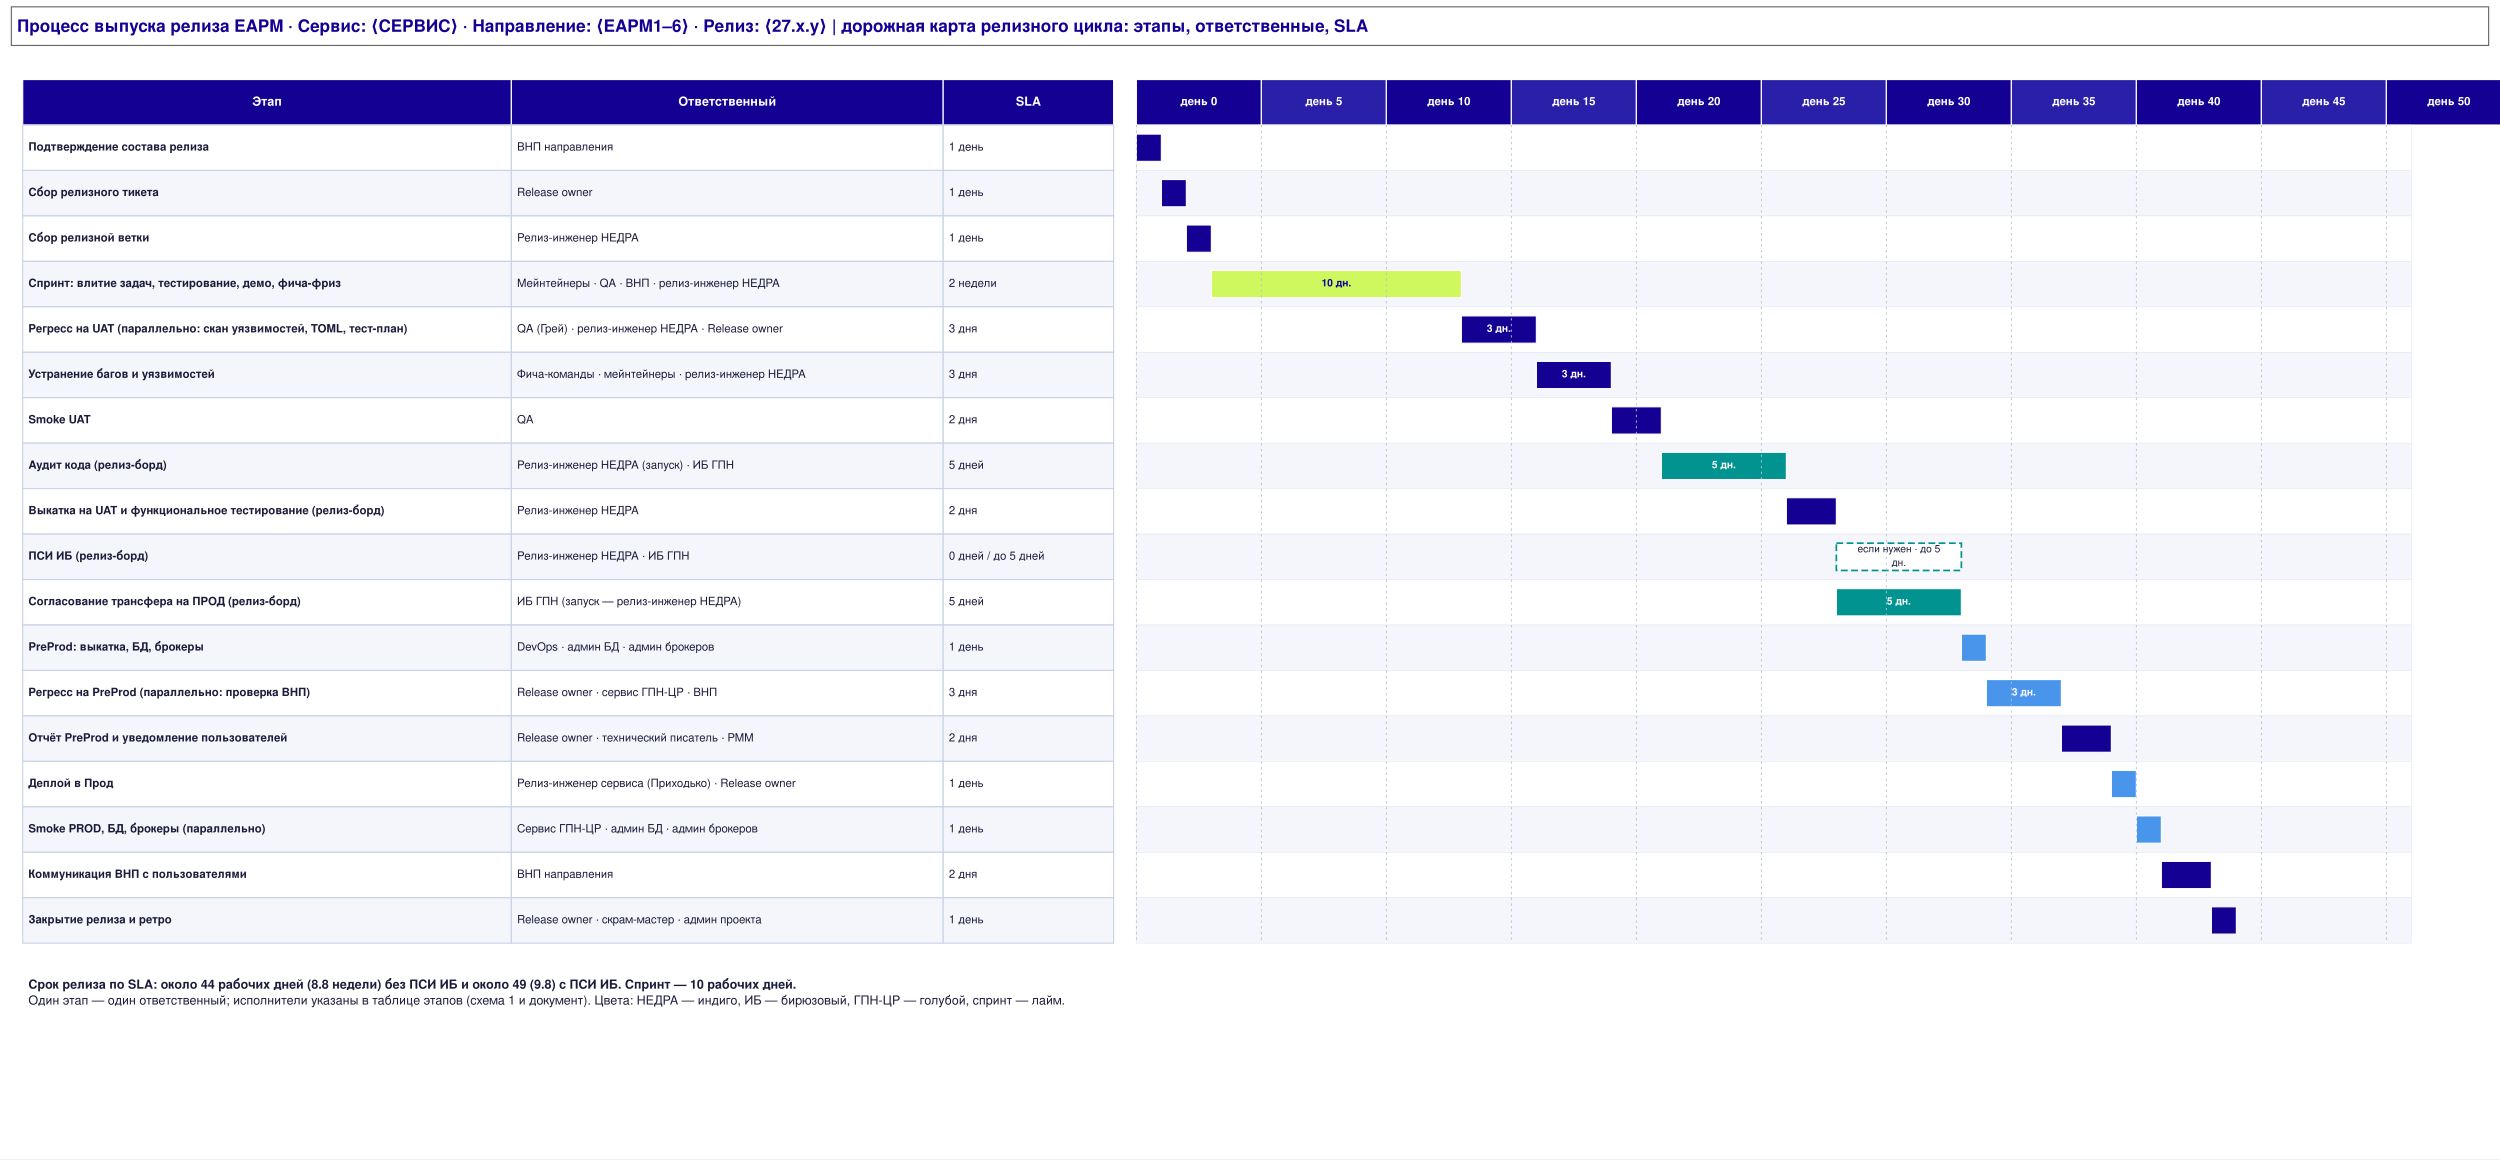
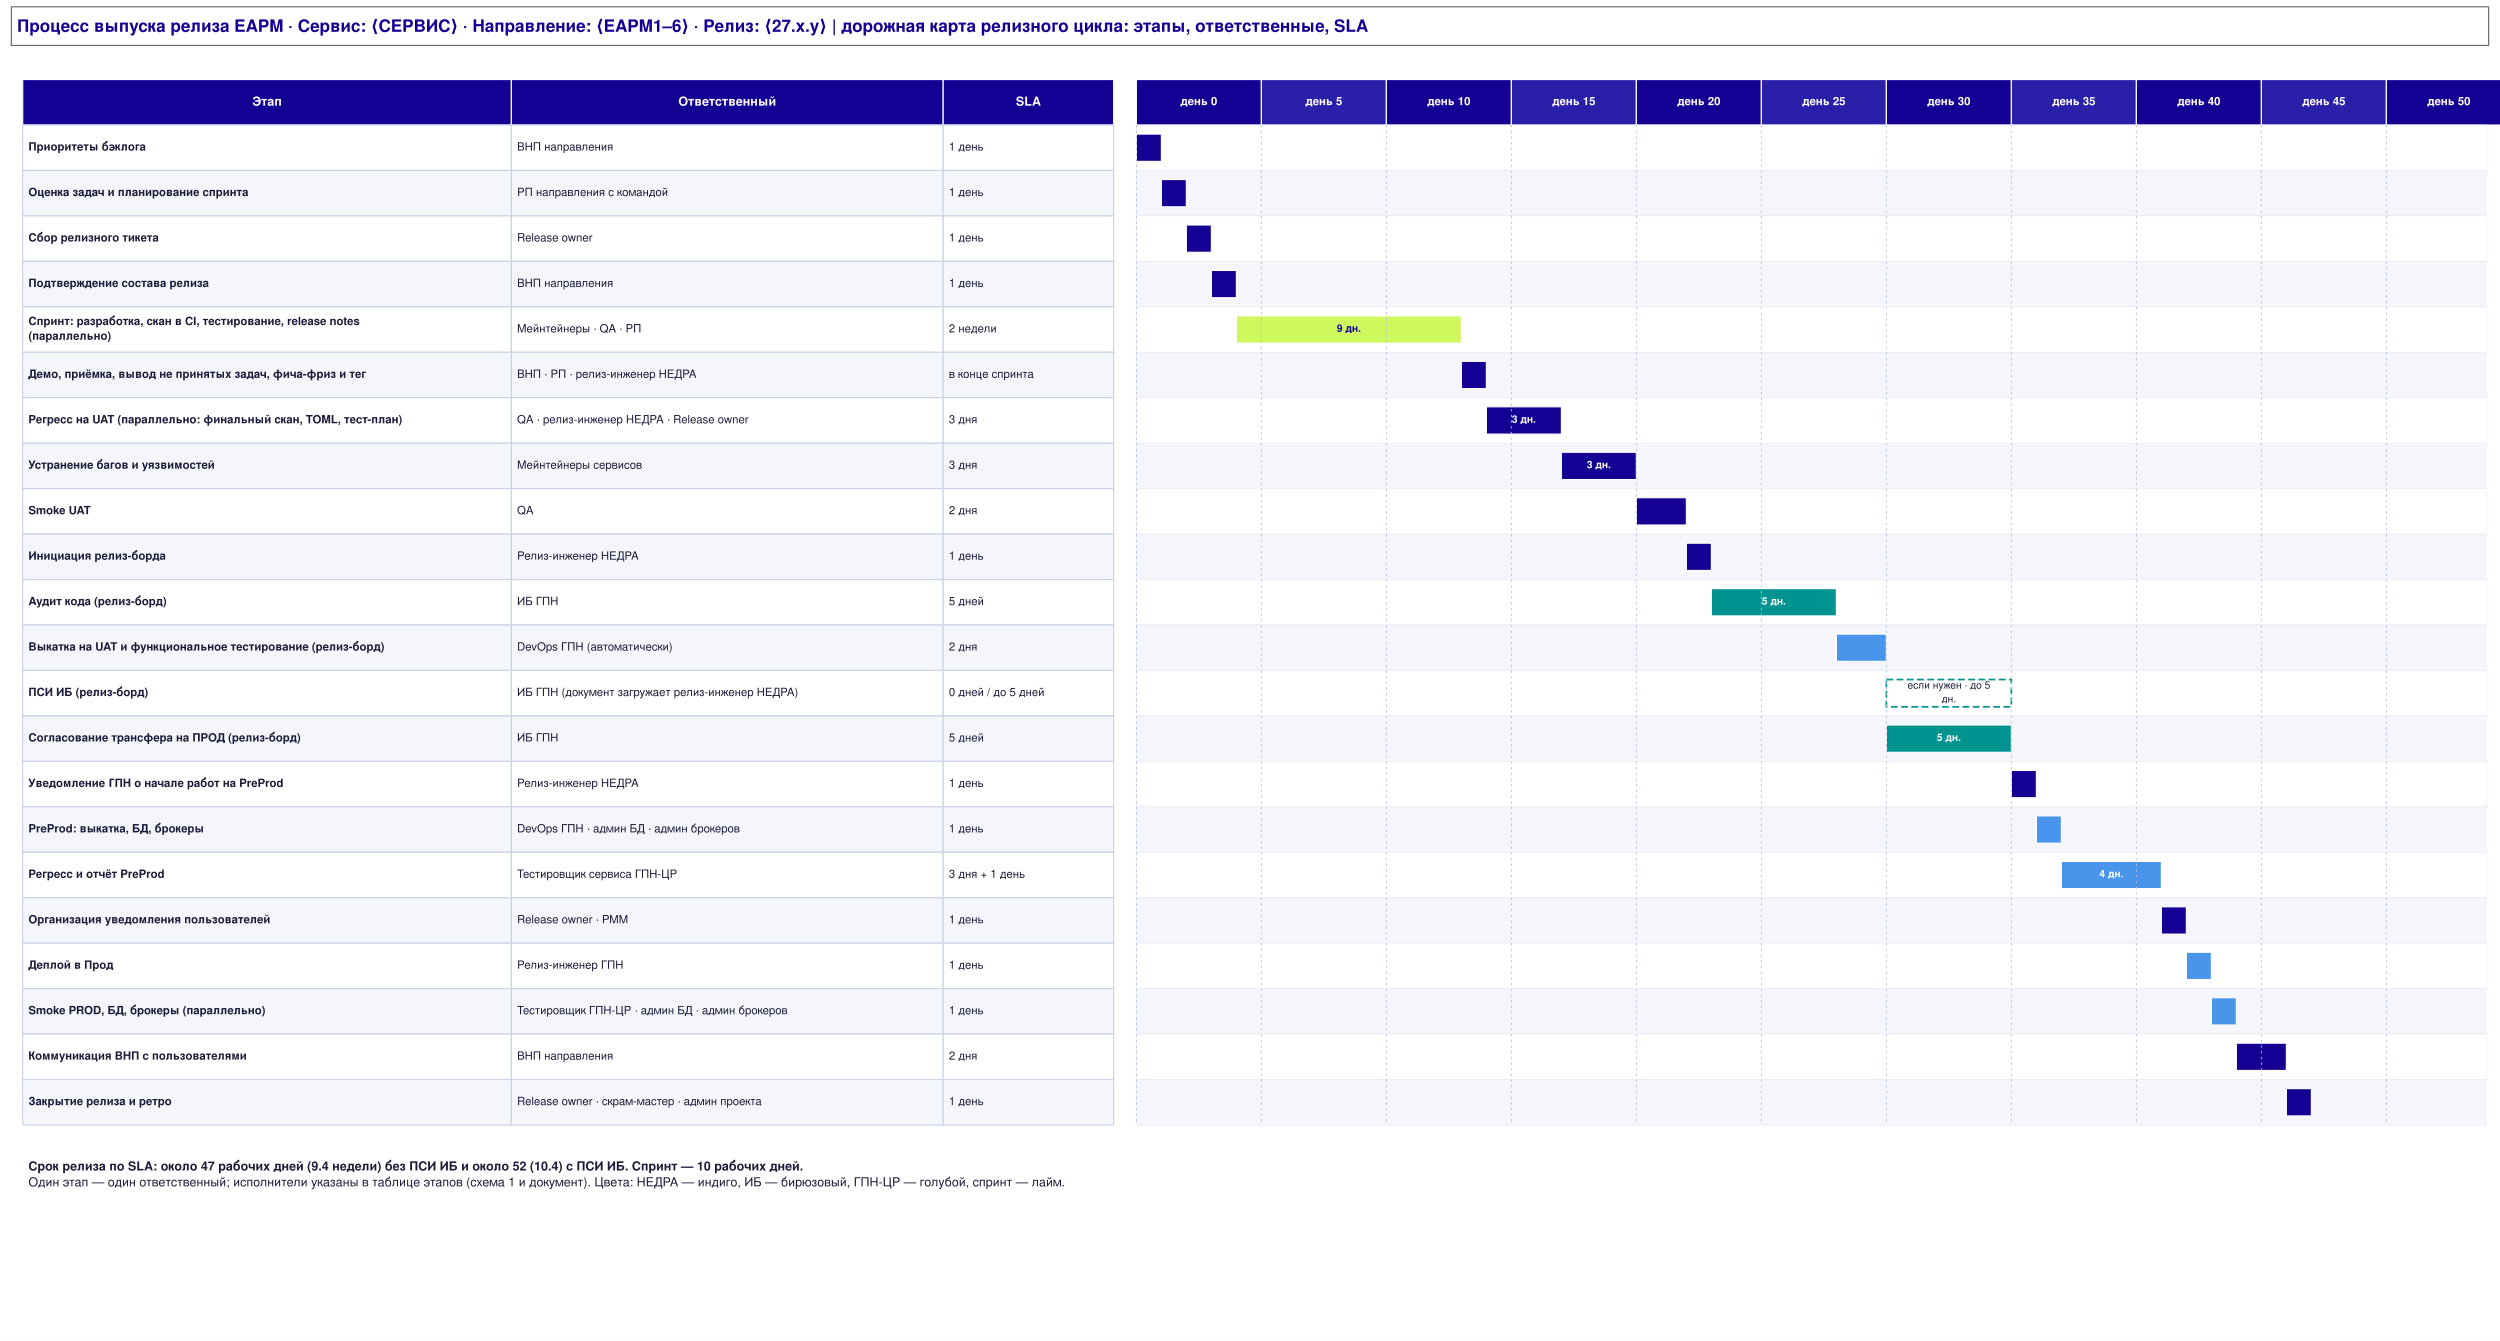
- <svg xmlns="http://www.w3.org/2000/svg" width="2200" height="1020" viewBox="0 0 2200 1020" font-family="Helvetica, Arial, sans-serif">
-   <rect width="2200" height="1020" fill="#FFFFFF" />
+ <svg xmlns="http://www.w3.org/2000/svg" width="2200" height="1180" viewBox="0 0 2200 1180" font-family="Helvetica, Arial, sans-serif">
+   <rect width="2200" height="1180" fill="#FFFFFF" />
  <defs>
    <marker id="m0" viewBox="0 0 10 10" refX="9" refY="5" markerWidth="7" markerHeight="7" orient="auto-start-reverse">
      <path d="M0,0 L10,5 L0,10 z" fill="#B7BFD6" />
    </marker>
  </defs>
  <rect x="10" y="6" width="2180" height="34" fill="#FFFFFF" stroke="#666666" stroke-width="1" />
  <text x="15" y="28" font-size="15" fill="#140093" text-anchor="start" font-weight="bold">Процесс выпуска релиза ЕАРМ · Сервис: ⟨СЕРВИС⟩ · Направление: ⟨ЕАРМ1–6⟩ · Релиз: ⟨27.x.y⟩   |   дорожная карта релизного цикла: этапы, ответственные, SLA</text>
  <rect x="20" y="70" width="430" height="40" fill="#140093" stroke="#FFFFFF" stroke-width="1" />
  <text x="235" y="93" font-size="11" fill="#FFFFFF" text-anchor="middle" font-weight="bold">Этап</text>
  <rect x="450" y="70" width="380" height="40" fill="#140093" stroke="#FFFFFF" stroke-width="1" />
  <text x="640" y="93" font-size="11" fill="#FFFFFF" text-anchor="middle" font-weight="bold">Ответственный</text>
  <rect x="830" y="70" width="150" height="40" fill="#140093" stroke="#FFFFFF" stroke-width="1" />
  <text x="905" y="93" font-size="11" fill="#FFFFFF" text-anchor="middle" font-weight="bold">SLA</text>
  <rect x="1000" y="70" width="110" height="40" fill="#140093" stroke="#FFFFFF" stroke-width="1" />
  <text x="1055" y="92.5" font-size="10" fill="#FFFFFF" text-anchor="middle" font-weight="bold">день 0</text>
  <rect x="1110" y="70" width="110" height="40" fill="#2A1FA8" stroke="#FFFFFF" stroke-width="1" />
  <text x="1165" y="92.5" font-size="10" fill="#FFFFFF" text-anchor="middle" font-weight="bold">день 5</text>
  <rect x="1220" y="70" width="110" height="40" fill="#140093" stroke="#FFFFFF" stroke-width="1" />
  <text x="1275" y="92.5" font-size="10" fill="#FFFFFF" text-anchor="middle" font-weight="bold">день 10</text>
  <rect x="1330" y="70" width="110" height="40" fill="#2A1FA8" stroke="#FFFFFF" stroke-width="1" />
  <text x="1385" y="92.5" font-size="10" fill="#FFFFFF" text-anchor="middle" font-weight="bold">день 15</text>
  <rect x="1440" y="70" width="110" height="40" fill="#140093" stroke="#FFFFFF" stroke-width="1" />
  <text x="1495" y="92.5" font-size="10" fill="#FFFFFF" text-anchor="middle" font-weight="bold">день 20</text>
  <rect x="1550" y="70" width="110" height="40" fill="#2A1FA8" stroke="#FFFFFF" stroke-width="1" />
  <text x="1605" y="92.5" font-size="10" fill="#FFFFFF" text-anchor="middle" font-weight="bold">день 25</text>
  <rect x="1660" y="70" width="110" height="40" fill="#140093" stroke="#FFFFFF" stroke-width="1" />
  <text x="1715" y="92.5" font-size="10" fill="#FFFFFF" text-anchor="middle" font-weight="bold">день 30</text>
  <rect x="1770" y="70" width="110" height="40" fill="#2A1FA8" stroke="#FFFFFF" stroke-width="1" />
  <text x="1825" y="92.5" font-size="10" fill="#FFFFFF" text-anchor="middle" font-weight="bold">день 35</text>
  <rect x="1880" y="70" width="110" height="40" fill="#140093" stroke="#FFFFFF" stroke-width="1" />
  <text x="1935" y="92.5" font-size="10" fill="#FFFFFF" text-anchor="middle" font-weight="bold">день 40</text>
  <rect x="1990" y="70" width="110" height="40" fill="#2A1FA8" stroke="#FFFFFF" stroke-width="1" />
  <text x="2045" y="92.5" font-size="10" fill="#FFFFFF" text-anchor="middle" font-weight="bold">день 45</text>
  <rect x="2100" y="70" width="110" height="40" fill="#140093" stroke="#FFFFFF" stroke-width="1" />
  <text x="2155" y="92.5" font-size="10" fill="#FFFFFF" text-anchor="middle" font-weight="bold">день 50</text>
  <rect x="20" y="110" width="430" height="40" fill="#FFFFFF" stroke="#C9D2E6" stroke-width="1" />
-   <text x="25" y="132.5" font-size="10" fill="#1B1B3A" text-anchor="start" font-weight="bold">Подтверждение состава релиза</text>
+   <text x="25" y="132.5" font-size="10" fill="#1B1B3A" text-anchor="start" font-weight="bold">Приоритеты бэклога</text>
  <rect x="450" y="110" width="380" height="40" fill="#FFFFFF" stroke="#C9D2E6" stroke-width="1" />
  <text x="455" y="132.5" font-size="10" fill="#1B1B3A" text-anchor="start">ВНП направления</text>
  <rect x="830" y="110" width="150" height="40" fill="#FFFFFF" stroke="#C9D2E6" stroke-width="1" />
  <text x="835" y="132.5" font-size="10" fill="#1B1B3A" text-anchor="start">1 день</text>
-   <rect x="1000" y="110" width="1122" height="40" fill="#FFFFFF" stroke="#E4E8F2" stroke-width="0.5" />
+   <rect x="1000" y="110" width="1188" height="40" fill="#FFFFFF" stroke="#E4E8F2" stroke-width="0.5" />
  <rect x="1000" y="118" width="22" height="24" fill="#140093" stroke="#FFFFFF" stroke-width="1" />
  <rect x="20" y="150" width="430" height="40" fill="#F4F6FB" stroke="#C9D2E6" stroke-width="1" />
-   <text x="25" y="172.5" font-size="10" fill="#1B1B3A" text-anchor="start" font-weight="bold">Сбор релизного тикета</text>
+   <text x="25" y="172.5" font-size="10" fill="#1B1B3A" text-anchor="start" font-weight="bold">Оценка задач и планирование спринта</text>
  <rect x="450" y="150" width="380" height="40" fill="#F4F6FB" stroke="#C9D2E6" stroke-width="1" />
-   <text x="455" y="172.5" font-size="10" fill="#1B1B3A" text-anchor="start">Release owner</text>
+   <text x="455" y="172.5" font-size="10" fill="#1B1B3A" text-anchor="start">РП направления с командой</text>
  <rect x="830" y="150" width="150" height="40" fill="#F4F6FB" stroke="#C9D2E6" stroke-width="1" />
  <text x="835" y="172.5" font-size="10" fill="#1B1B3A" text-anchor="start">1 день</text>
-   <rect x="1000" y="150" width="1122" height="40" fill="#F4F6FB" stroke="#E4E8F2" stroke-width="0.5" />
+   <rect x="1000" y="150" width="1188" height="40" fill="#F4F6FB" stroke="#E4E8F2" stroke-width="0.5" />
  <rect x="1022" y="158" width="22" height="24" fill="#140093" stroke="#FFFFFF" stroke-width="1" />
  <rect x="20" y="190" width="430" height="40" fill="#FFFFFF" stroke="#C9D2E6" stroke-width="1" />
-   <text x="25" y="212.5" font-size="10" fill="#1B1B3A" text-anchor="start" font-weight="bold">Сбор релизной ветки</text>
+   <text x="25" y="212.5" font-size="10" fill="#1B1B3A" text-anchor="start" font-weight="bold">Сбор релизного тикета</text>
  <rect x="450" y="190" width="380" height="40" fill="#FFFFFF" stroke="#C9D2E6" stroke-width="1" />
-   <text x="455" y="212.5" font-size="10" fill="#1B1B3A" text-anchor="start">Релиз-инженер НЕДРА</text>
+   <text x="455" y="212.5" font-size="10" fill="#1B1B3A" text-anchor="start">Release owner</text>
  <rect x="830" y="190" width="150" height="40" fill="#FFFFFF" stroke="#C9D2E6" stroke-width="1" />
  <text x="835" y="212.5" font-size="10" fill="#1B1B3A" text-anchor="start">1 день</text>
-   <rect x="1000" y="190" width="1122" height="40" fill="#FFFFFF" stroke="#E4E8F2" stroke-width="0.5" />
+   <rect x="1000" y="190" width="1188" height="40" fill="#FFFFFF" stroke="#E4E8F2" stroke-width="0.5" />
  <rect x="1044" y="198" width="22" height="24" fill="#140093" stroke="#FFFFFF" stroke-width="1" />
  <rect x="20" y="230" width="430" height="40" fill="#F4F6FB" stroke="#C9D2E6" stroke-width="1" />
-   <text x="25" y="252.5" font-size="10" fill="#1B1B3A" text-anchor="start" font-weight="bold">Спринт: влитие задач, тестирование, демо, фича-фриз</text>
+   <text x="25" y="252.5" font-size="10" fill="#1B1B3A" text-anchor="start" font-weight="bold">Подтверждение состава релиза</text>
  <rect x="450" y="230" width="380" height="40" fill="#F4F6FB" stroke="#C9D2E6" stroke-width="1" />
-   <text x="455" y="252.5" font-size="10" fill="#1B1B3A" text-anchor="start">Мейнтейнеры · QA · ВНП · релиз-инженер НЕДРА</text>
+   <text x="455" y="252.5" font-size="10" fill="#1B1B3A" text-anchor="start">ВНП направления</text>
  <rect x="830" y="230" width="150" height="40" fill="#F4F6FB" stroke="#C9D2E6" stroke-width="1" />
-   <text x="835" y="252.5" font-size="10" fill="#1B1B3A" text-anchor="start">2 недели</text>
-   <rect x="1000" y="230" width="1122" height="40" fill="#F4F6FB" stroke="#E4E8F2" stroke-width="0.5" />
-   <rect x="1066" y="238" width="220" height="24" fill="#CFF85E" stroke="#FFFFFF" stroke-width="1" />
-   <text x="1176" y="252" font-size="9" fill="#140093" text-anchor="middle" font-weight="bold">10 дн.</text>
+   <text x="835" y="252.5" font-size="10" fill="#1B1B3A" text-anchor="start">1 день</text>
+   <rect x="1000" y="230" width="1188" height="40" fill="#F4F6FB" stroke="#E4E8F2" stroke-width="0.5" />
+   <rect x="1066" y="238" width="22" height="24" fill="#140093" stroke="#FFFFFF" stroke-width="1" />
  <rect x="20" y="270" width="430" height="40" fill="#FFFFFF" stroke="#C9D2E6" stroke-width="1" />
-   <text x="25" y="292.5" font-size="10" fill="#1B1B3A" text-anchor="start" font-weight="bold">Регресс на UAT (параллельно: скан уязвимостей, TOML, тест-план)</text>
+   <text x="25" y="286" font-size="10" fill="#1B1B3A" text-anchor="start" font-weight="bold">Спринт: разработка, скан в CI, тестирование, release notes</text>
+   <text x="25" y="299" font-size="10" fill="#1B1B3A" text-anchor="start" font-weight="bold">(параллельно)</text>
  <rect x="450" y="270" width="380" height="40" fill="#FFFFFF" stroke="#C9D2E6" stroke-width="1" />
-   <text x="455" y="292.5" font-size="10" fill="#1B1B3A" text-anchor="start">QA (Грей) · релиз-инженер НЕДРА · Release owner</text>
+   <text x="455" y="292.5" font-size="10" fill="#1B1B3A" text-anchor="start">Мейнтейнеры · QA · РП</text>
  <rect x="830" y="270" width="150" height="40" fill="#FFFFFF" stroke="#C9D2E6" stroke-width="1" />
-   <text x="835" y="292.5" font-size="10" fill="#1B1B3A" text-anchor="start">3 дня</text>
-   <rect x="1000" y="270" width="1122" height="40" fill="#FFFFFF" stroke="#E4E8F2" stroke-width="0.5" />
-   <rect x="1286" y="278" width="66" height="24" fill="#140093" stroke="#FFFFFF" stroke-width="1" />
-   <text x="1319" y="292" font-size="9" fill="#FFFFFF" text-anchor="middle" font-weight="bold">3 дн.</text>
+   <text x="835" y="292.5" font-size="10" fill="#1B1B3A" text-anchor="start">2 недели</text>
+   <rect x="1000" y="270" width="1188" height="40" fill="#FFFFFF" stroke="#E4E8F2" stroke-width="0.5" />
+   <rect x="1088" y="278" width="198" height="24" fill="#CFF85E" stroke="#FFFFFF" stroke-width="1" />
+   <text x="1187" y="292" font-size="9" fill="#140093" text-anchor="middle" font-weight="bold">9 дн.</text>
  <rect x="20" y="310" width="430" height="40" fill="#F4F6FB" stroke="#C9D2E6" stroke-width="1" />
-   <text x="25" y="332.5" font-size="10" fill="#1B1B3A" text-anchor="start" font-weight="bold">Устранение багов и уязвимостей</text>
+   <text x="25" y="332.5" font-size="10" fill="#1B1B3A" text-anchor="start" font-weight="bold">Демо, приёмка, вывод не принятых задач, фича-фриз и тег</text>
  <rect x="450" y="310" width="380" height="40" fill="#F4F6FB" stroke="#C9D2E6" stroke-width="1" />
-   <text x="455" y="332.5" font-size="10" fill="#1B1B3A" text-anchor="start">Фича-команды · мейнтейнеры · релиз-инженер НЕДРА</text>
+   <text x="455" y="332.5" font-size="10" fill="#1B1B3A" text-anchor="start">ВНП · РП · релиз-инженер НЕДРА</text>
  <rect x="830" y="310" width="150" height="40" fill="#F4F6FB" stroke="#C9D2E6" stroke-width="1" />
-   <text x="835" y="332.5" font-size="10" fill="#1B1B3A" text-anchor="start">3 дня</text>
-   <rect x="1000" y="310" width="1122" height="40" fill="#F4F6FB" stroke="#E4E8F2" stroke-width="0.5" />
-   <rect x="1352" y="318" width="66" height="24" fill="#140093" stroke="#FFFFFF" stroke-width="1" />
-   <text x="1385" y="332" font-size="9" fill="#FFFFFF" text-anchor="middle" font-weight="bold">3 дн.</text>
+   <text x="835" y="332.5" font-size="10" fill="#1B1B3A" text-anchor="start">в конце спринта</text>
+   <rect x="1000" y="310" width="1188" height="40" fill="#F4F6FB" stroke="#E4E8F2" stroke-width="0.5" />
+   <rect x="1286" y="318" width="22" height="24" fill="#140093" stroke="#FFFFFF" stroke-width="1" />
  <rect x="20" y="350" width="430" height="40" fill="#FFFFFF" stroke="#C9D2E6" stroke-width="1" />
-   <text x="25" y="372.5" font-size="10" fill="#1B1B3A" text-anchor="start" font-weight="bold">Smoke UAT</text>
+   <text x="25" y="372.5" font-size="10" fill="#1B1B3A" text-anchor="start" font-weight="bold">Регресс на UAT (параллельно: финальный скан, TOML, тест-план)</text>
  <rect x="450" y="350" width="380" height="40" fill="#FFFFFF" stroke="#C9D2E6" stroke-width="1" />
-   <text x="455" y="372.5" font-size="10" fill="#1B1B3A" text-anchor="start">QA</text>
+   <text x="455" y="372.5" font-size="10" fill="#1B1B3A" text-anchor="start">QA · релиз-инженер НЕДРА · Release owner</text>
  <rect x="830" y="350" width="150" height="40" fill="#FFFFFF" stroke="#C9D2E6" stroke-width="1" />
-   <text x="835" y="372.5" font-size="10" fill="#1B1B3A" text-anchor="start">2 дня</text>
-   <rect x="1000" y="350" width="1122" height="40" fill="#FFFFFF" stroke="#E4E8F2" stroke-width="0.5" />
-   <rect x="1418" y="358" width="44" height="24" fill="#140093" stroke="#FFFFFF" stroke-width="1" />
+   <text x="835" y="372.5" font-size="10" fill="#1B1B3A" text-anchor="start">3 дня</text>
+   <rect x="1000" y="350" width="1188" height="40" fill="#FFFFFF" stroke="#E4E8F2" stroke-width="0.5" />
+   <rect x="1308" y="358" width="66" height="24" fill="#140093" stroke="#FFFFFF" stroke-width="1" />
+   <text x="1341" y="372" font-size="9" fill="#FFFFFF" text-anchor="middle" font-weight="bold">3 дн.</text>
  <rect x="20" y="390" width="430" height="40" fill="#F4F6FB" stroke="#C9D2E6" stroke-width="1" />
-   <text x="25" y="412.5" font-size="10" fill="#1B1B3A" text-anchor="start" font-weight="bold">Аудит кода (релиз-борд)</text>
+   <text x="25" y="412.5" font-size="10" fill="#1B1B3A" text-anchor="start" font-weight="bold">Устранение багов и уязвимостей</text>
  <rect x="450" y="390" width="380" height="40" fill="#F4F6FB" stroke="#C9D2E6" stroke-width="1" />
-   <text x="455" y="412.5" font-size="10" fill="#1B1B3A" text-anchor="start">Релиз-инженер НЕДРА (запуск) · ИБ ГПН</text>
+   <text x="455" y="412.5" font-size="10" fill="#1B1B3A" text-anchor="start">Мейнтейнеры сервисов</text>
  <rect x="830" y="390" width="150" height="40" fill="#F4F6FB" stroke="#C9D2E6" stroke-width="1" />
-   <text x="835" y="412.5" font-size="10" fill="#1B1B3A" text-anchor="start">5 дней</text>
-   <rect x="1000" y="390" width="1122" height="40" fill="#F4F6FB" stroke="#E4E8F2" stroke-width="0.5" />
-   <rect x="1462" y="398" width="110" height="24" fill="#019390" stroke="#FFFFFF" stroke-width="1" />
-   <text x="1517" y="412" font-size="9" fill="#FFFFFF" text-anchor="middle" font-weight="bold">5 дн.</text>
+   <text x="835" y="412.5" font-size="10" fill="#1B1B3A" text-anchor="start">3 дня</text>
+   <rect x="1000" y="390" width="1188" height="40" fill="#F4F6FB" stroke="#E4E8F2" stroke-width="0.5" />
+   <rect x="1374" y="398" width="66" height="24" fill="#140093" stroke="#FFFFFF" stroke-width="1" />
+   <text x="1407" y="412" font-size="9" fill="#FFFFFF" text-anchor="middle" font-weight="bold">3 дн.</text>
  <rect x="20" y="430" width="430" height="40" fill="#FFFFFF" stroke="#C9D2E6" stroke-width="1" />
-   <text x="25" y="452.5" font-size="10" fill="#1B1B3A" text-anchor="start" font-weight="bold">Выкатка на UAT и функциональное тестирование (релиз-борд)</text>
+   <text x="25" y="452.5" font-size="10" fill="#1B1B3A" text-anchor="start" font-weight="bold">Smoke UAT</text>
  <rect x="450" y="430" width="380" height="40" fill="#FFFFFF" stroke="#C9D2E6" stroke-width="1" />
-   <text x="455" y="452.5" font-size="10" fill="#1B1B3A" text-anchor="start">Релиз-инженер НЕДРА</text>
+   <text x="455" y="452.5" font-size="10" fill="#1B1B3A" text-anchor="start">QA</text>
  <rect x="830" y="430" width="150" height="40" fill="#FFFFFF" stroke="#C9D2E6" stroke-width="1" />
  <text x="835" y="452.5" font-size="10" fill="#1B1B3A" text-anchor="start">2 дня</text>
-   <rect x="1000" y="430" width="1122" height="40" fill="#FFFFFF" stroke="#E4E8F2" stroke-width="0.5" />
-   <rect x="1572" y="438" width="44" height="24" fill="#140093" stroke="#FFFFFF" stroke-width="1" />
+   <rect x="1000" y="430" width="1188" height="40" fill="#FFFFFF" stroke="#E4E8F2" stroke-width="0.5" />
+   <rect x="1440" y="438" width="44" height="24" fill="#140093" stroke="#FFFFFF" stroke-width="1" />
  <rect x="20" y="470" width="430" height="40" fill="#F4F6FB" stroke="#C9D2E6" stroke-width="1" />
-   <text x="25" y="492.5" font-size="10" fill="#1B1B3A" text-anchor="start" font-weight="bold">ПСИ ИБ (релиз-борд)</text>
+   <text x="25" y="492.5" font-size="10" fill="#1B1B3A" text-anchor="start" font-weight="bold">Инициация релиз-борда</text>
  <rect x="450" y="470" width="380" height="40" fill="#F4F6FB" stroke="#C9D2E6" stroke-width="1" />
-   <text x="455" y="492.5" font-size="10" fill="#1B1B3A" text-anchor="start">Релиз-инженер НЕДРА · ИБ ГПН</text>
+   <text x="455" y="492.5" font-size="10" fill="#1B1B3A" text-anchor="start">Релиз-инженер НЕДРА</text>
  <rect x="830" y="470" width="150" height="40" fill="#F4F6FB" stroke="#C9D2E6" stroke-width="1" />
-   <text x="835" y="492.5" font-size="10" fill="#1B1B3A" text-anchor="start">0 дней / до 5 дней</text>
-   <rect x="1000" y="470" width="1122" height="40" fill="#F4F6FB" stroke="#E4E8F2" stroke-width="0.5" />
-   <rect x="1616" y="478" width="110" height="24" fill="#FFFFFF" stroke="#019390" stroke-width="1.5" stroke-dasharray="6 3" />
-   <text x="1671" y="486" font-size="9" fill="#1B1B3A" text-anchor="middle">если нужен · до 5</text>
-   <text x="1671" y="498" font-size="9" fill="#1B1B3A" text-anchor="middle">дн.</text>
+   <text x="835" y="492.5" font-size="10" fill="#1B1B3A" text-anchor="start">1 день</text>
+   <rect x="1000" y="470" width="1188" height="40" fill="#F4F6FB" stroke="#E4E8F2" stroke-width="0.5" />
+   <rect x="1484" y="478" width="22" height="24" fill="#140093" stroke="#FFFFFF" stroke-width="1" />
  <rect x="20" y="510" width="430" height="40" fill="#FFFFFF" stroke="#C9D2E6" stroke-width="1" />
-   <text x="25" y="532.5" font-size="10" fill="#1B1B3A" text-anchor="start" font-weight="bold">Согласование трансфера на ПРОД (релиз-борд)</text>
+   <text x="25" y="532.5" font-size="10" fill="#1B1B3A" text-anchor="start" font-weight="bold">Аудит кода (релиз-борд)</text>
  <rect x="450" y="510" width="380" height="40" fill="#FFFFFF" stroke="#C9D2E6" stroke-width="1" />
-   <text x="455" y="532.5" font-size="10" fill="#1B1B3A" text-anchor="start">ИБ ГПН (запуск — релиз-инженер НЕДРА)</text>
+   <text x="455" y="532.5" font-size="10" fill="#1B1B3A" text-anchor="start">ИБ ГПН</text>
  <rect x="830" y="510" width="150" height="40" fill="#FFFFFF" stroke="#C9D2E6" stroke-width="1" />
  <text x="835" y="532.5" font-size="10" fill="#1B1B3A" text-anchor="start">5 дней</text>
-   <rect x="1000" y="510" width="1122" height="40" fill="#FFFFFF" stroke="#E4E8F2" stroke-width="0.5" />
-   <rect x="1616" y="518" width="110" height="24" fill="#019390" stroke="#FFFFFF" stroke-width="1" />
-   <text x="1671" y="532" font-size="9" fill="#FFFFFF" text-anchor="middle" font-weight="bold">5 дн.</text>
+   <rect x="1000" y="510" width="1188" height="40" fill="#FFFFFF" stroke="#E4E8F2" stroke-width="0.5" />
+   <rect x="1506" y="518" width="110" height="24" fill="#019390" stroke="#FFFFFF" stroke-width="1" />
+   <text x="1561" y="532" font-size="9" fill="#FFFFFF" text-anchor="middle" font-weight="bold">5 дн.</text>
  <rect x="20" y="550" width="430" height="40" fill="#F4F6FB" stroke="#C9D2E6" stroke-width="1" />
-   <text x="25" y="572.5" font-size="10" fill="#1B1B3A" text-anchor="start" font-weight="bold">PreProd: выкатка, БД, брокеры</text>
+   <text x="25" y="572.5" font-size="10" fill="#1B1B3A" text-anchor="start" font-weight="bold">Выкатка на UAT и функциональное тестирование (релиз-борд)</text>
  <rect x="450" y="550" width="380" height="40" fill="#F4F6FB" stroke="#C9D2E6" stroke-width="1" />
-   <text x="455" y="572.5" font-size="10" fill="#1B1B3A" text-anchor="start">DevOps · админ БД · админ брокеров</text>
+   <text x="455" y="572.5" font-size="10" fill="#1B1B3A" text-anchor="start">DevOps ГПН (автоматически)</text>
  <rect x="830" y="550" width="150" height="40" fill="#F4F6FB" stroke="#C9D2E6" stroke-width="1" />
-   <text x="835" y="572.5" font-size="10" fill="#1B1B3A" text-anchor="start">1 день</text>
-   <rect x="1000" y="550" width="1122" height="40" fill="#F4F6FB" stroke="#E4E8F2" stroke-width="0.5" />
-   <rect x="1726" y="558" width="22" height="24" fill="#4895EB" stroke="#FFFFFF" stroke-width="1" />
+   <text x="835" y="572.5" font-size="10" fill="#1B1B3A" text-anchor="start">2 дня</text>
+   <rect x="1000" y="550" width="1188" height="40" fill="#F4F6FB" stroke="#E4E8F2" stroke-width="0.5" />
+   <rect x="1616" y="558" width="44" height="24" fill="#4895EB" stroke="#FFFFFF" stroke-width="1" />
  <rect x="20" y="590" width="430" height="40" fill="#FFFFFF" stroke="#C9D2E6" stroke-width="1" />
-   <text x="25" y="612.5" font-size="10" fill="#1B1B3A" text-anchor="start" font-weight="bold">Регресс на PreProd (параллельно: проверка ВНП)</text>
+   <text x="25" y="612.5" font-size="10" fill="#1B1B3A" text-anchor="start" font-weight="bold">ПСИ ИБ (релиз-борд)</text>
  <rect x="450" y="590" width="380" height="40" fill="#FFFFFF" stroke="#C9D2E6" stroke-width="1" />
-   <text x="455" y="612.5" font-size="10" fill="#1B1B3A" text-anchor="start">Release owner · сервис ГПН-ЦР · ВНП</text>
+   <text x="455" y="612.5" font-size="10" fill="#1B1B3A" text-anchor="start">ИБ ГПН (документ загружает релиз-инженер НЕДРА)</text>
  <rect x="830" y="590" width="150" height="40" fill="#FFFFFF" stroke="#C9D2E6" stroke-width="1" />
-   <text x="835" y="612.5" font-size="10" fill="#1B1B3A" text-anchor="start">3 дня</text>
-   <rect x="1000" y="590" width="1122" height="40" fill="#FFFFFF" stroke="#E4E8F2" stroke-width="0.5" />
-   <rect x="1748" y="598" width="66" height="24" fill="#4895EB" stroke="#FFFFFF" stroke-width="1" />
-   <text x="1781" y="612" font-size="9" fill="#FFFFFF" text-anchor="middle" font-weight="bold">3 дн.</text>
+   <text x="835" y="612.5" font-size="10" fill="#1B1B3A" text-anchor="start">0 дней / до 5 дней</text>
+   <rect x="1000" y="590" width="1188" height="40" fill="#FFFFFF" stroke="#E4E8F2" stroke-width="0.5" />
+   <rect x="1660" y="598" width="110" height="24" fill="#FFFFFF" stroke="#019390" stroke-width="1.5" stroke-dasharray="6 3" />
+   <text x="1715" y="606" font-size="9" fill="#1B1B3A" text-anchor="middle">если нужен · до 5</text>
+   <text x="1715" y="618" font-size="9" fill="#1B1B3A" text-anchor="middle">дн.</text>
  <rect x="20" y="630" width="430" height="40" fill="#F4F6FB" stroke="#C9D2E6" stroke-width="1" />
-   <text x="25" y="652.5" font-size="10" fill="#1B1B3A" text-anchor="start" font-weight="bold">Отчёт PreProd и уведомление пользователей</text>
+   <text x="25" y="652.5" font-size="10" fill="#1B1B3A" text-anchor="start" font-weight="bold">Согласование трансфера на ПРОД (релиз-борд)</text>
  <rect x="450" y="630" width="380" height="40" fill="#F4F6FB" stroke="#C9D2E6" stroke-width="1" />
-   <text x="455" y="652.5" font-size="10" fill="#1B1B3A" text-anchor="start">Release owner · технический писатель · PMM</text>
+   <text x="455" y="652.5" font-size="10" fill="#1B1B3A" text-anchor="start">ИБ ГПН</text>
  <rect x="830" y="630" width="150" height="40" fill="#F4F6FB" stroke="#C9D2E6" stroke-width="1" />
-   <text x="835" y="652.5" font-size="10" fill="#1B1B3A" text-anchor="start">2 дня</text>
-   <rect x="1000" y="630" width="1122" height="40" fill="#F4F6FB" stroke="#E4E8F2" stroke-width="0.5" />
-   <rect x="1814" y="638" width="44" height="24" fill="#140093" stroke="#FFFFFF" stroke-width="1" />
+   <text x="835" y="652.5" font-size="10" fill="#1B1B3A" text-anchor="start">5 дней</text>
+   <rect x="1000" y="630" width="1188" height="40" fill="#F4F6FB" stroke="#E4E8F2" stroke-width="0.5" />
+   <rect x="1660" y="638" width="110" height="24" fill="#019390" stroke="#FFFFFF" stroke-width="1" />
+   <text x="1715" y="652" font-size="9" fill="#FFFFFF" text-anchor="middle" font-weight="bold">5 дн.</text>
  <rect x="20" y="670" width="430" height="40" fill="#FFFFFF" stroke="#C9D2E6" stroke-width="1" />
-   <text x="25" y="692.5" font-size="10" fill="#1B1B3A" text-anchor="start" font-weight="bold">Деплой в Прод</text>
+   <text x="25" y="692.5" font-size="10" fill="#1B1B3A" text-anchor="start" font-weight="bold">Уведомление ГПН о начале работ на PreProd</text>
  <rect x="450" y="670" width="380" height="40" fill="#FFFFFF" stroke="#C9D2E6" stroke-width="1" />
-   <text x="455" y="692.5" font-size="10" fill="#1B1B3A" text-anchor="start">Релиз-инженер сервиса (Приходько) · Release owner</text>
+   <text x="455" y="692.5" font-size="10" fill="#1B1B3A" text-anchor="start">Релиз-инженер НЕДРА</text>
  <rect x="830" y="670" width="150" height="40" fill="#FFFFFF" stroke="#C9D2E6" stroke-width="1" />
  <text x="835" y="692.5" font-size="10" fill="#1B1B3A" text-anchor="start">1 день</text>
-   <rect x="1000" y="670" width="1122" height="40" fill="#FFFFFF" stroke="#E4E8F2" stroke-width="0.5" />
-   <rect x="1858" y="678" width="22" height="24" fill="#4895EB" stroke="#FFFFFF" stroke-width="1" />
+   <rect x="1000" y="670" width="1188" height="40" fill="#FFFFFF" stroke="#E4E8F2" stroke-width="0.5" />
+   <rect x="1770" y="678" width="22" height="24" fill="#140093" stroke="#FFFFFF" stroke-width="1" />
  <rect x="20" y="710" width="430" height="40" fill="#F4F6FB" stroke="#C9D2E6" stroke-width="1" />
-   <text x="25" y="732.5" font-size="10" fill="#1B1B3A" text-anchor="start" font-weight="bold">Smoke PROD, БД, брокеры (параллельно)</text>
+   <text x="25" y="732.5" font-size="10" fill="#1B1B3A" text-anchor="start" font-weight="bold">PreProd: выкатка, БД, брокеры</text>
  <rect x="450" y="710" width="380" height="40" fill="#F4F6FB" stroke="#C9D2E6" stroke-width="1" />
-   <text x="455" y="732.5" font-size="10" fill="#1B1B3A" text-anchor="start">Сервис ГПН-ЦР · админ БД · админ брокеров</text>
+   <text x="455" y="732.5" font-size="10" fill="#1B1B3A" text-anchor="start">DevOps ГПН · админ БД · админ брокеров</text>
  <rect x="830" y="710" width="150" height="40" fill="#F4F6FB" stroke="#C9D2E6" stroke-width="1" />
  <text x="835" y="732.5" font-size="10" fill="#1B1B3A" text-anchor="start">1 день</text>
-   <rect x="1000" y="710" width="1122" height="40" fill="#F4F6FB" stroke="#E4E8F2" stroke-width="0.5" />
-   <rect x="1880" y="718" width="22" height="24" fill="#4895EB" stroke="#FFFFFF" stroke-width="1" />
+   <rect x="1000" y="710" width="1188" height="40" fill="#F4F6FB" stroke="#E4E8F2" stroke-width="0.5" />
+   <rect x="1792" y="718" width="22" height="24" fill="#4895EB" stroke="#FFFFFF" stroke-width="1" />
  <rect x="20" y="750" width="430" height="40" fill="#FFFFFF" stroke="#C9D2E6" stroke-width="1" />
-   <text x="25" y="772.5" font-size="10" fill="#1B1B3A" text-anchor="start" font-weight="bold">Коммуникация ВНП с пользователями</text>
+   <text x="25" y="772.5" font-size="10" fill="#1B1B3A" text-anchor="start" font-weight="bold">Регресс и отчёт PreProd</text>
  <rect x="450" y="750" width="380" height="40" fill="#FFFFFF" stroke="#C9D2E6" stroke-width="1" />
-   <text x="455" y="772.5" font-size="10" fill="#1B1B3A" text-anchor="start">ВНП направления</text>
+   <text x="455" y="772.5" font-size="10" fill="#1B1B3A" text-anchor="start">Тестировщик сервиса ГПН-ЦР</text>
  <rect x="830" y="750" width="150" height="40" fill="#FFFFFF" stroke="#C9D2E6" stroke-width="1" />
-   <text x="835" y="772.5" font-size="10" fill="#1B1B3A" text-anchor="start">2 дня</text>
-   <rect x="1000" y="750" width="1122" height="40" fill="#FFFFFF" stroke="#E4E8F2" stroke-width="0.5" />
-   <rect x="1902" y="758" width="44" height="24" fill="#140093" stroke="#FFFFFF" stroke-width="1" />
+   <text x="835" y="772.5" font-size="10" fill="#1B1B3A" text-anchor="start">3 дня + 1 день</text>
+   <rect x="1000" y="750" width="1188" height="40" fill="#FFFFFF" stroke="#E4E8F2" stroke-width="0.5" />
+   <rect x="1814" y="758" width="88" height="24" fill="#4895EB" stroke="#FFFFFF" stroke-width="1" />
+   <text x="1858" y="772" font-size="9" fill="#FFFFFF" text-anchor="middle" font-weight="bold">4 дн.</text>
  <rect x="20" y="790" width="430" height="40" fill="#F4F6FB" stroke="#C9D2E6" stroke-width="1" />
-   <text x="25" y="812.5" font-size="10" fill="#1B1B3A" text-anchor="start" font-weight="bold">Закрытие релиза и ретро</text>
+   <text x="25" y="812.5" font-size="10" fill="#1B1B3A" text-anchor="start" font-weight="bold">Организация уведомления пользователей</text>
  <rect x="450" y="790" width="380" height="40" fill="#F4F6FB" stroke="#C9D2E6" stroke-width="1" />
-   <text x="455" y="812.5" font-size="10" fill="#1B1B3A" text-anchor="start">Release owner · скрам-мастер · админ проекта</text>
+   <text x="455" y="812.5" font-size="10" fill="#1B1B3A" text-anchor="start">Release owner · PMM</text>
  <rect x="830" y="790" width="150" height="40" fill="#F4F6FB" stroke="#C9D2E6" stroke-width="1" />
  <text x="835" y="812.5" font-size="10" fill="#1B1B3A" text-anchor="start">1 день</text>
-   <rect x="1000" y="790" width="1122" height="40" fill="#F4F6FB" stroke="#E4E8F2" stroke-width="0.5" />
-   <rect x="1946" y="798" width="22" height="24" fill="#140093" stroke="#FFFFFF" stroke-width="1" />
-   <text x="25" y="870" font-size="11" fill="#1B1B3A" text-anchor="start" font-weight="bold">Срок релиза по SLA: около 44 рабочих дней (8.8 недели) без ПСИ ИБ и около 49 (9.8) с ПСИ ИБ. Спринт — 10 рабочих дней.</text>
-   <text x="25" y="884" font-size="11" fill="#1B1B3A" text-anchor="start">Один этап — один ответственный; исполнители указаны в таблице этапов (схема 1 и документ). Цвета: НЕДРА — индиго, ИБ — бирюзовый, ГПН-ЦР — голубой, спринт — лайм.</text>
-   <polyline points="1000,110 1000,830" fill="none" stroke="#B7BFD6" stroke-width="0.8" stroke-dasharray="2 3" />
-   <polyline points="1110,110 1110,830" fill="none" stroke="#B7BFD6" stroke-width="0.8" stroke-dasharray="2 3" />
-   <polyline points="1220,110 1220,830" fill="none" stroke="#B7BFD6" stroke-width="0.8" stroke-dasharray="2 3" />
-   <polyline points="1330,110 1330,830" fill="none" stroke="#B7BFD6" stroke-width="0.8" stroke-dasharray="2 3" />
-   <polyline points="1440,110 1440,830" fill="none" stroke="#B7BFD6" stroke-width="0.8" stroke-dasharray="2 3" />
-   <polyline points="1550,110 1550,830" fill="none" stroke="#B7BFD6" stroke-width="0.8" stroke-dasharray="2 3" />
-   <polyline points="1660,110 1660,830" fill="none" stroke="#B7BFD6" stroke-width="0.8" stroke-dasharray="2 3" />
-   <polyline points="1770,110 1770,830" fill="none" stroke="#B7BFD6" stroke-width="0.8" stroke-dasharray="2 3" />
-   <polyline points="1880,110 1880,830" fill="none" stroke="#B7BFD6" stroke-width="0.8" stroke-dasharray="2 3" />
-   <polyline points="1990,110 1990,830" fill="none" stroke="#B7BFD6" stroke-width="0.8" stroke-dasharray="2 3" />
-   <polyline points="2100,110 2100,830" fill="none" stroke="#B7BFD6" stroke-width="0.8" stroke-dasharray="2 3" />
+   <rect x="1000" y="790" width="1188" height="40" fill="#F4F6FB" stroke="#E4E8F2" stroke-width="0.5" />
+   <rect x="1902" y="798" width="22" height="24" fill="#140093" stroke="#FFFFFF" stroke-width="1" />
+   <rect x="20" y="830" width="430" height="40" fill="#FFFFFF" stroke="#C9D2E6" stroke-width="1" />
+   <text x="25" y="852.5" font-size="10" fill="#1B1B3A" text-anchor="start" font-weight="bold">Деплой в Прод</text>
+   <rect x="450" y="830" width="380" height="40" fill="#FFFFFF" stroke="#C9D2E6" stroke-width="1" />
+   <text x="455" y="852.5" font-size="10" fill="#1B1B3A" text-anchor="start">Релиз-инженер ГПН</text>
+   <rect x="830" y="830" width="150" height="40" fill="#FFFFFF" stroke="#C9D2E6" stroke-width="1" />
+   <text x="835" y="852.5" font-size="10" fill="#1B1B3A" text-anchor="start">1 день</text>
+   <rect x="1000" y="830" width="1188" height="40" fill="#FFFFFF" stroke="#E4E8F2" stroke-width="0.5" />
+   <rect x="1924" y="838" width="22" height="24" fill="#4895EB" stroke="#FFFFFF" stroke-width="1" />
+   <rect x="20" y="870" width="430" height="40" fill="#F4F6FB" stroke="#C9D2E6" stroke-width="1" />
+   <text x="25" y="892.5" font-size="10" fill="#1B1B3A" text-anchor="start" font-weight="bold">Smoke PROD, БД, брокеры (параллельно)</text>
+   <rect x="450" y="870" width="380" height="40" fill="#F4F6FB" stroke="#C9D2E6" stroke-width="1" />
+   <text x="455" y="892.5" font-size="10" fill="#1B1B3A" text-anchor="start">Тестировщик ГПН-ЦР · админ БД · админ брокеров</text>
+   <rect x="830" y="870" width="150" height="40" fill="#F4F6FB" stroke="#C9D2E6" stroke-width="1" />
+   <text x="835" y="892.5" font-size="10" fill="#1B1B3A" text-anchor="start">1 день</text>
+   <rect x="1000" y="870" width="1188" height="40" fill="#F4F6FB" stroke="#E4E8F2" stroke-width="0.5" />
+   <rect x="1946" y="878" width="22" height="24" fill="#4895EB" stroke="#FFFFFF" stroke-width="1" />
+   <rect x="20" y="910" width="430" height="40" fill="#FFFFFF" stroke="#C9D2E6" stroke-width="1" />
+   <text x="25" y="932.5" font-size="10" fill="#1B1B3A" text-anchor="start" font-weight="bold">Коммуникация ВНП с пользователями</text>
+   <rect x="450" y="910" width="380" height="40" fill="#FFFFFF" stroke="#C9D2E6" stroke-width="1" />
+   <text x="455" y="932.5" font-size="10" fill="#1B1B3A" text-anchor="start">ВНП направления</text>
+   <rect x="830" y="910" width="150" height="40" fill="#FFFFFF" stroke="#C9D2E6" stroke-width="1" />
+   <text x="835" y="932.5" font-size="10" fill="#1B1B3A" text-anchor="start">2 дня</text>
+   <rect x="1000" y="910" width="1188" height="40" fill="#FFFFFF" stroke="#E4E8F2" stroke-width="0.5" />
+   <rect x="1968" y="918" width="44" height="24" fill="#140093" stroke="#FFFFFF" stroke-width="1" />
+   <rect x="20" y="950" width="430" height="40" fill="#F4F6FB" stroke="#C9D2E6" stroke-width="1" />
+   <text x="25" y="972.5" font-size="10" fill="#1B1B3A" text-anchor="start" font-weight="bold">Закрытие релиза и ретро</text>
+   <rect x="450" y="950" width="380" height="40" fill="#F4F6FB" stroke="#C9D2E6" stroke-width="1" />
+   <text x="455" y="972.5" font-size="10" fill="#1B1B3A" text-anchor="start">Release owner · скрам-мастер · админ проекта</text>
+   <rect x="830" y="950" width="150" height="40" fill="#F4F6FB" stroke="#C9D2E6" stroke-width="1" />
+   <text x="835" y="972.5" font-size="10" fill="#1B1B3A" text-anchor="start">1 день</text>
+   <rect x="1000" y="950" width="1188" height="40" fill="#F4F6FB" stroke="#E4E8F2" stroke-width="0.5" />
+   <rect x="2012" y="958" width="22" height="24" fill="#140093" stroke="#FFFFFF" stroke-width="1" />
+   <text x="25" y="1030" font-size="11" fill="#1B1B3A" text-anchor="start" font-weight="bold">Срок релиза по SLA: около 47 рабочих дней (9.4 недели) без ПСИ ИБ и около 52 (10.4) с ПСИ ИБ. Спринт — 10 рабочих дней.</text>
+   <text x="25" y="1044" font-size="11" fill="#1B1B3A" text-anchor="start">Один этап — один ответственный; исполнители указаны в таблице этапов (схема 1 и документ). Цвета: НЕДРА — индиго, ИБ — бирюзовый, ГПН-ЦР — голубой, спринт — лайм.</text>
+   <polyline points="1000,110 1000,990" fill="none" stroke="#B7BFD6" stroke-width="0.8" stroke-dasharray="2 3" />
+   <polyline points="1110,110 1110,990" fill="none" stroke="#B7BFD6" stroke-width="0.8" stroke-dasharray="2 3" />
+   <polyline points="1220,110 1220,990" fill="none" stroke="#B7BFD6" stroke-width="0.8" stroke-dasharray="2 3" />
+   <polyline points="1330,110 1330,990" fill="none" stroke="#B7BFD6" stroke-width="0.8" stroke-dasharray="2 3" />
+   <polyline points="1440,110 1440,990" fill="none" stroke="#B7BFD6" stroke-width="0.8" stroke-dasharray="2 3" />
+   <polyline points="1550,110 1550,990" fill="none" stroke="#B7BFD6" stroke-width="0.8" stroke-dasharray="2 3" />
+   <polyline points="1660,110 1660,990" fill="none" stroke="#B7BFD6" stroke-width="0.8" stroke-dasharray="2 3" />
+   <polyline points="1770,110 1770,990" fill="none" stroke="#B7BFD6" stroke-width="0.8" stroke-dasharray="2 3" />
+   <polyline points="1880,110 1880,990" fill="none" stroke="#B7BFD6" stroke-width="0.8" stroke-dasharray="2 3" />
+   <polyline points="1990,110 1990,990" fill="none" stroke="#B7BFD6" stroke-width="0.8" stroke-dasharray="2 3" />
+   <polyline points="2100,110 2100,990" fill="none" stroke="#B7BFD6" stroke-width="0.8" stroke-dasharray="2 3" />
</svg>
